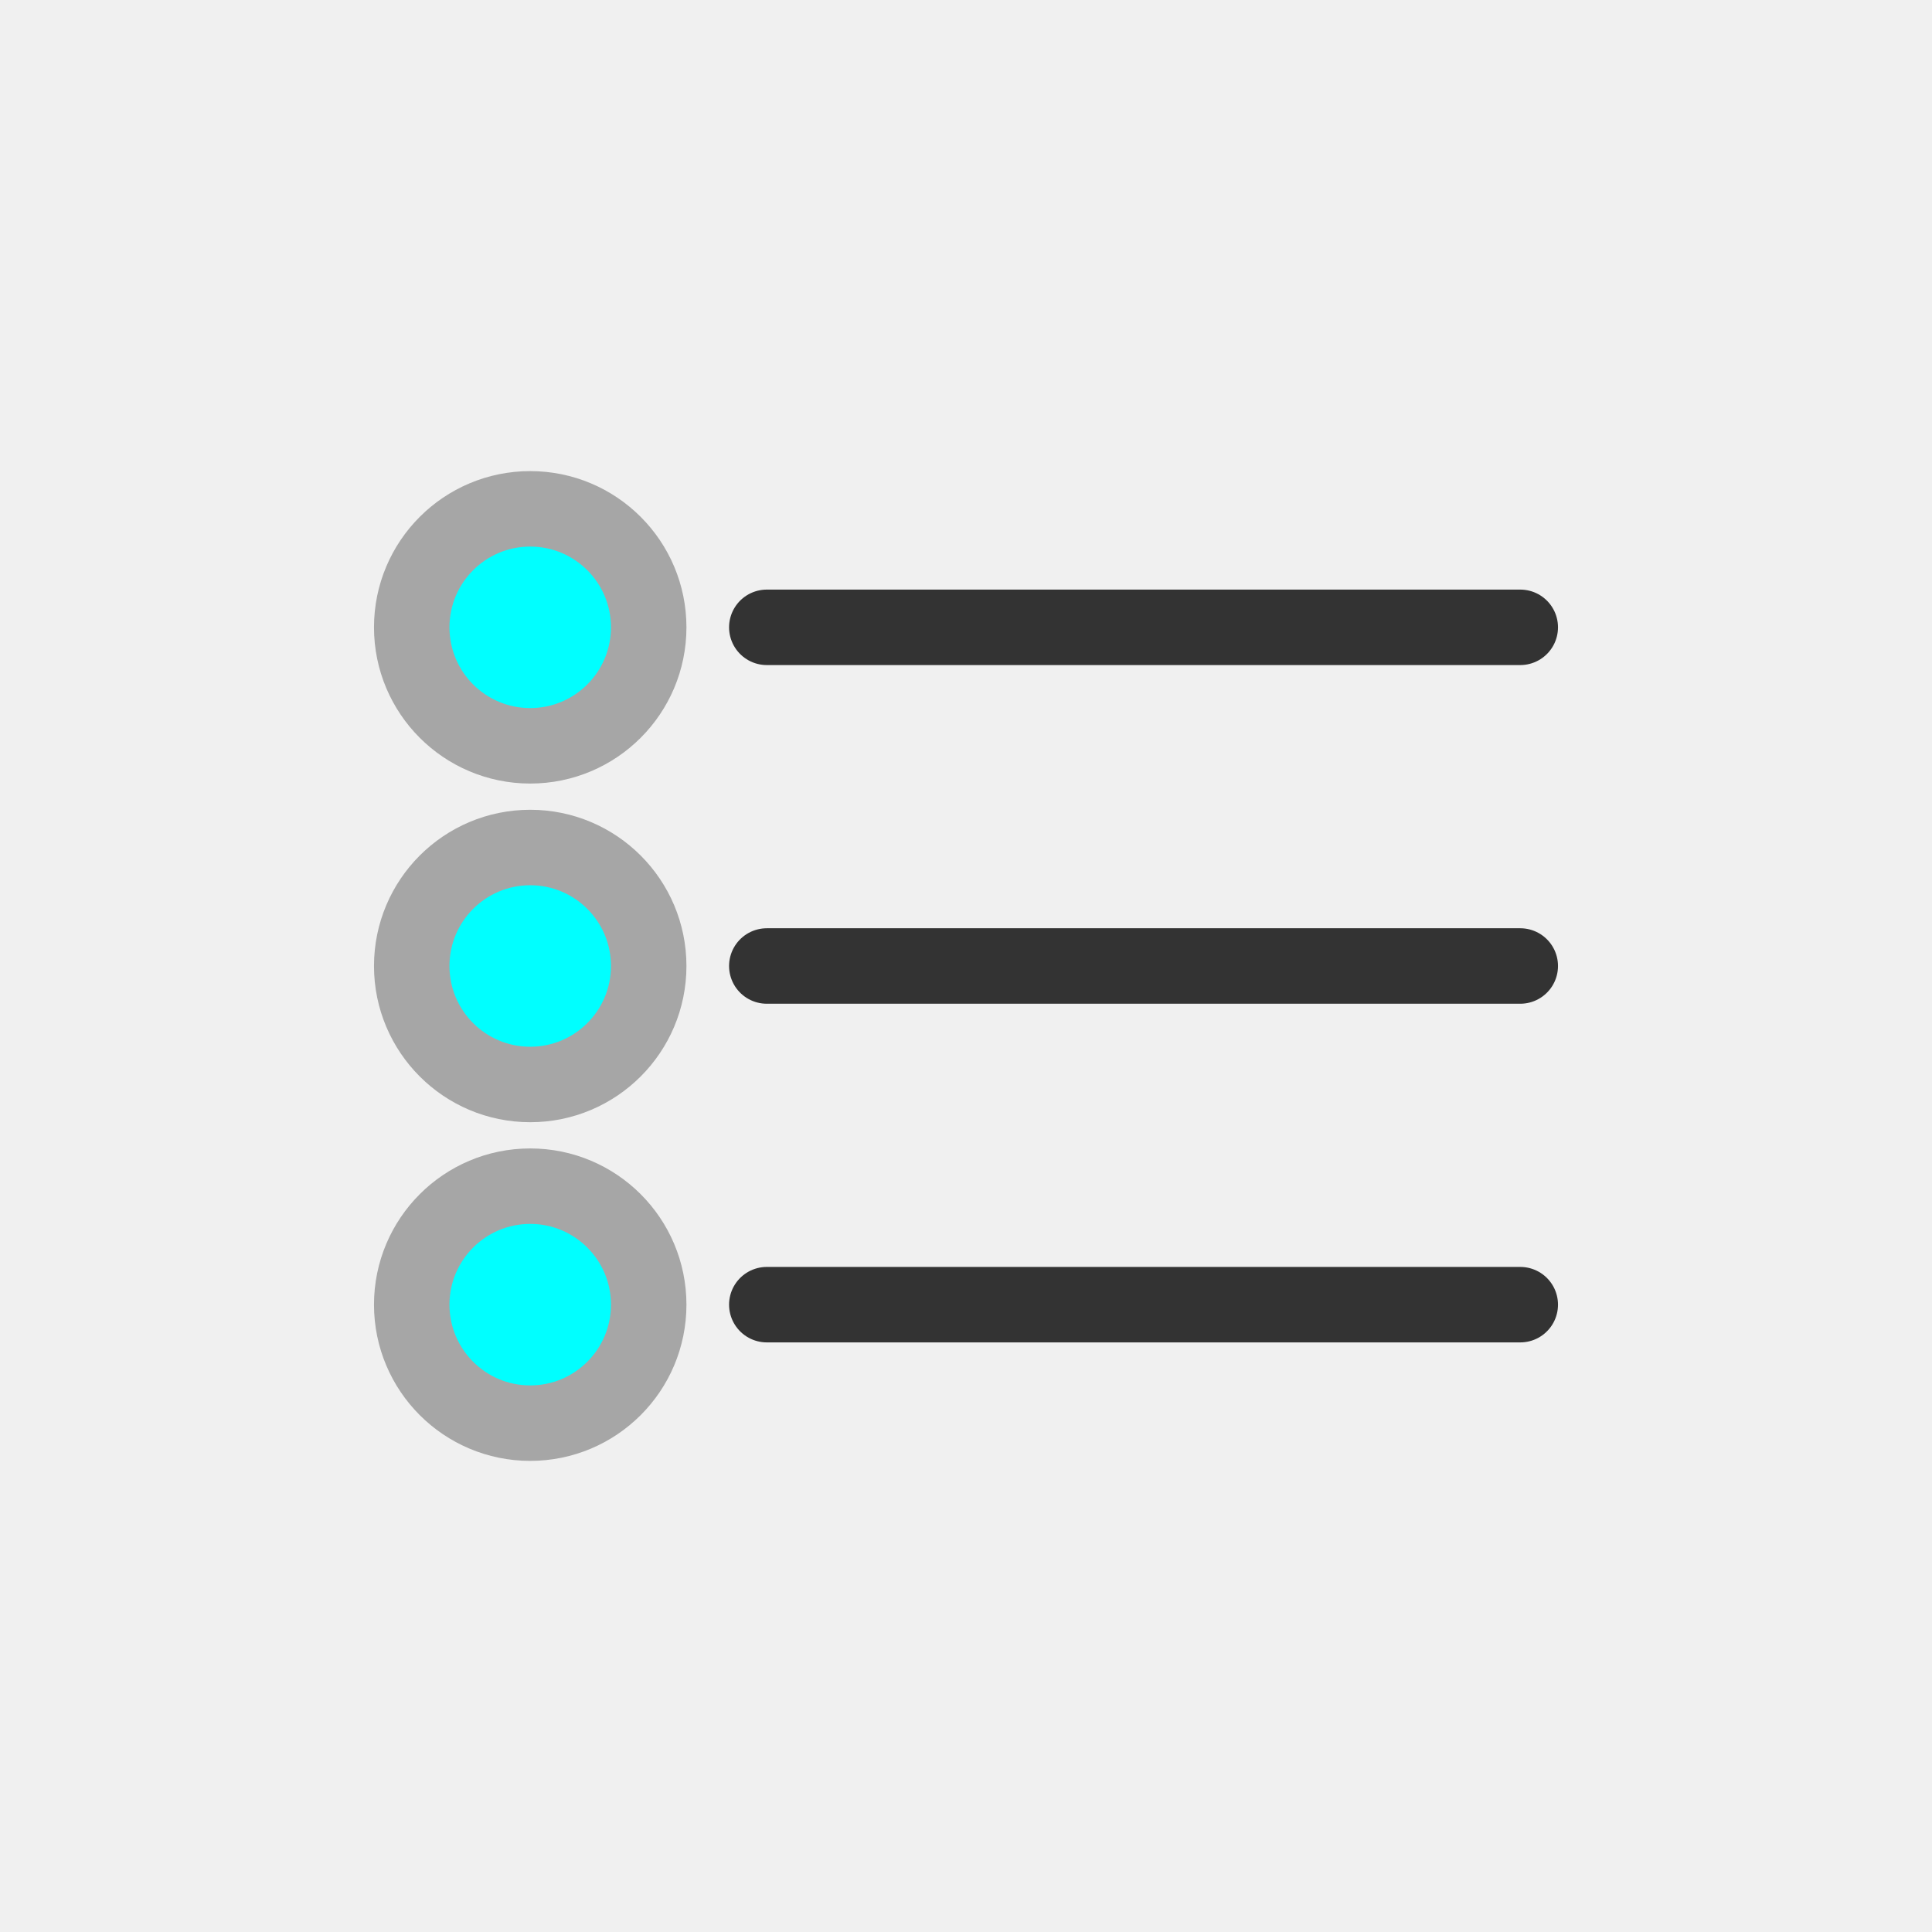
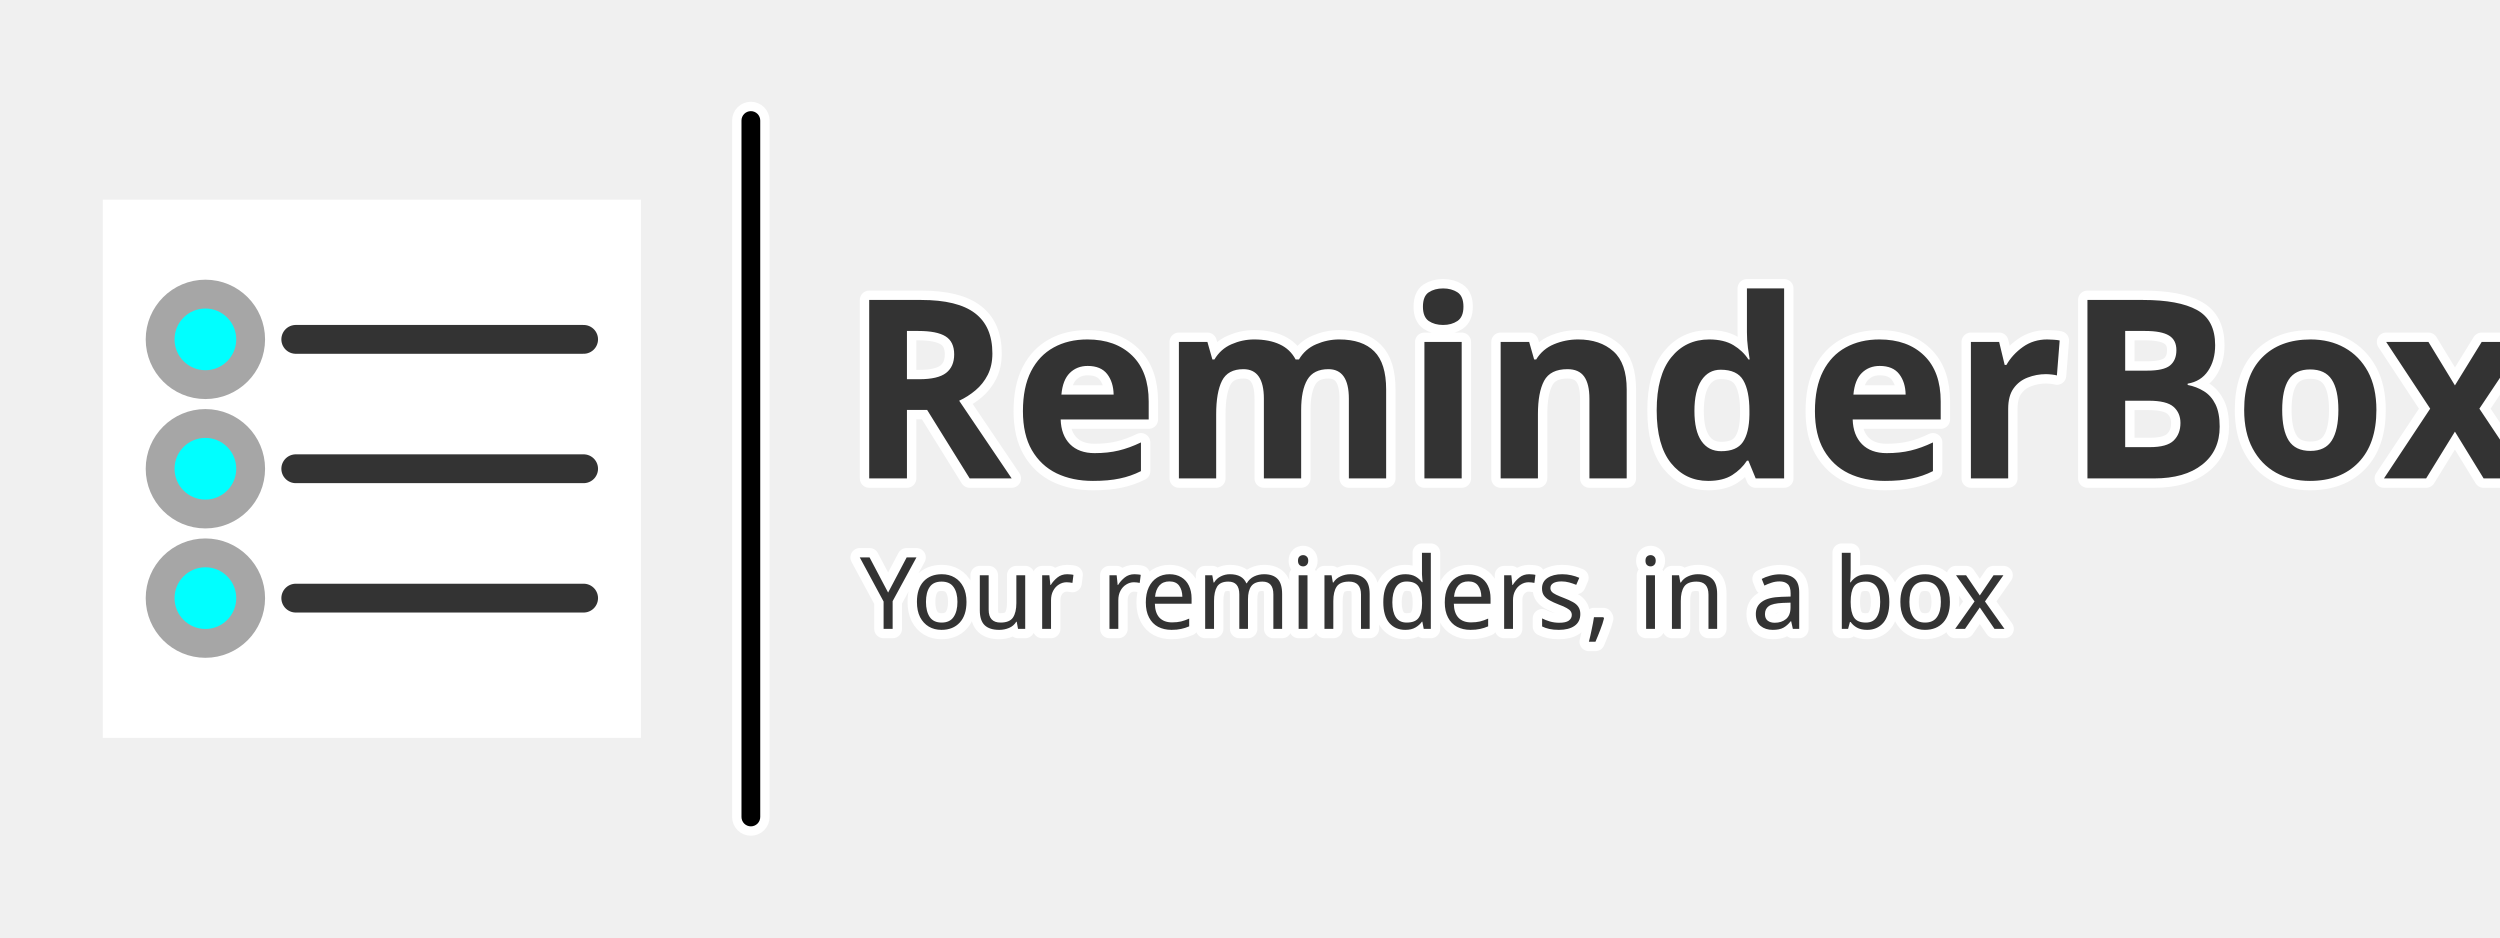
- <svg xmlns="http://www.w3.org/2000/svg" width="512" height="512" viewBox="0 0 135.467 135.467" version="1.1" id="svg1">
+ <svg xmlns="http://www.w3.org/2000/svg" width="1600" height="600" viewBox="0 0 423.333 158.75" version="1.1" id="svg1">
  <defs id="defs1">
+     <rect x="530.74" y="163.783" width="677.937" height="261.223" id="rect2" />
    <filter style="color-interpolation-filters:sRGB" id="filter42" x="-0.284" y="-0.284" width="1.568" height="1.568">
      <feFlood result="flood" in="SourceGraphic" flood-opacity="0.624" flood-color="rgb(0,0,0)" id="feFlood41" />
      <feGaussianBlur result="blur" in="SourceGraphic" stdDeviation="11.01" id="feGaussianBlur41" />
      <feOffset result="offset" in="blur" dx="0" dy="0" id="feOffset41" />
      <feComposite result="comp1" operator="in" in="flood" in2="offset" id="feComposite41" />
      <feComposite result="comp2" operator="over" in="SourceGraphic" in2="comp1" id="feComposite42" />
    </filter>
  </defs>
  <g id="layer1">
-     <g id="g2" transform="matrix(0.7913902,0,0,0.7913902,19.41642,14.12984)" style="stroke-width:6.687;stroke-dasharray:none">
-       <path style="fill:none;stroke:#333333;stroke-width:6.687;stroke-linecap:round;stroke-linejoin:round;stroke-miterlimit:4.6;stroke-dasharray:none;stroke-opacity:1" d="M 43.405,37.727 H 110.161" id="path1" />
-       <circle style="fill:#00ffff;stroke:#a6a6a6;stroke-width:6.687;stroke-linecap:round;stroke-linejoin:round;stroke-miterlimit:4.6;stroke-dasharray:none;stroke-opacity:1" id="path2" cx="22.443" cy="37.727" r="10.498" />
-       <path style="fill:none;stroke:#333333;stroke-width:6.687;stroke-linecap:round;stroke-linejoin:round;stroke-miterlimit:4.6;stroke-dasharray:none;stroke-opacity:1" d="M 43.405,67.733 H 110.161" id="path1-2" />
-       <circle style="fill:#00ffff;stroke:#a6a6a6;stroke-width:6.687;stroke-linecap:round;stroke-linejoin:round;stroke-miterlimit:4.6;stroke-dasharray:none;stroke-opacity:1" id="path2-2" cx="22.443" cy="67.733" r="10.498" />
-       <path style="fill:none;stroke:#333333;stroke-width:6.687;stroke-linecap:round;stroke-linejoin:round;stroke-miterlimit:4.6;stroke-dasharray:none;stroke-opacity:1" d="M 43.405,97.739 H 110.161" id="path1-2-7" />
-       <circle style="fill:#00ffff;stroke:#a6a6a6;stroke-width:6.687;stroke-linecap:round;stroke-linejoin:round;stroke-miterlimit:4.6;stroke-dasharray:none;stroke-opacity:1" id="path2-2-8" cx="22.443" cy="97.739" r="10.498" />
+     <g id="g4" transform="translate(-5.051207,-21.28125)">
+       <g id="g1" transform="matrix(0.6727116,0,0,0.6727116,22.45602,55.09109)">
+         <rect style="fill:#ffffff;stroke-width:3.704;stroke-linecap:round;stroke-linejoin:round;stroke-miterlimit:4.6;stroke-dasharray:none" id="rect1" width="135.467" height="135.467" x="0" y="0" />
+         <g id="g2" transform="matrix(1.085335,0,0,1.085335,1.470135,-5.780037)" style="stroke-width:6.687;stroke-dasharray:none">
+           <path style="fill:none;stroke:#333333;stroke-width:6.687;stroke-linecap:round;stroke-linejoin:round;stroke-miterlimit:4.6;stroke-dasharray:none;stroke-opacity:1" d="M 43.405,37.727 H 110.161" id="path1" />
+           <circle style="fill:#00ffff;stroke:#a6a6a6;stroke-width:6.687;stroke-linecap:round;stroke-linejoin:round;stroke-miterlimit:4.6;stroke-dasharray:none;stroke-opacity:1" id="path2" cx="22.443" cy="37.727" r="10.498" />
+           <path style="fill:none;stroke:#333333;stroke-width:6.687;stroke-linecap:round;stroke-linejoin:round;stroke-miterlimit:4.6;stroke-dasharray:none;stroke-opacity:1" d="M 43.405,67.733 H 110.161" id="path1-2" />
+           <circle style="fill:#00ffff;stroke:#a6a6a6;stroke-width:6.687;stroke-linecap:round;stroke-linejoin:round;stroke-miterlimit:4.6;stroke-dasharray:none;stroke-opacity:1" id="path2-2" cx="22.443" cy="67.733" r="10.498" />
+           <path style="fill:none;stroke:#333333;stroke-width:6.687;stroke-linecap:round;stroke-linejoin:round;stroke-miterlimit:4.6;stroke-dasharray:none;stroke-opacity:1" d="M 43.405,97.739 H 110.161" id="path1-2-7" />
+           <circle style="fill:#00ffff;stroke:#a6a6a6;stroke-width:6.687;stroke-linecap:round;stroke-linejoin:round;stroke-miterlimit:4.6;stroke-dasharray:none;stroke-opacity:1" id="path2-2-8" cx="22.443" cy="97.739" r="10.498" />
+         </g>
+       </g>
+       <g id="path3" style="opacity:1;stroke:#ffffff;stroke-width:3.175;stroke-dasharray:none;stroke-opacity:1;paint-order:stroke markers fill">
+         <path style="baseline-shift:baseline;display:inline;overflow:visible;fill:#333333;stroke:#ffffff;stroke-width:3.175;stroke-linecap:round;stroke-linejoin:round;stroke-miterlimit:4.6;stroke-dasharray:none;stroke-opacity:1;paint-order:stroke markers fill;enable-background:accumulate;stop-color:#000000;stop-opacity:1" d="M 132.197,41.689 V 159.624" id="path5" />
+         <path style="baseline-shift:baseline;display:inline;overflow:visible;stroke:#ffffff;stroke-width:3.175;stroke-linecap:round;stroke-linejoin:round;stroke-miterlimit:4.6;stroke-dasharray:none;stroke-opacity:1;paint-order:stroke markers fill;enable-background:accumulate;stop-color:#000000;stop-opacity:1" d="m 132.197,40.102 a 1.587,1.587 0 0 0 -1.588,1.588 V 159.623 a 1.587,1.587 0 0 0 1.588,1.588 1.587,1.587 0 0 0 1.588,-1.588 V 41.689 a 1.587,1.587 0 0 0 -1.588,-1.588 z" id="path6" />
+       </g>
+       <g id="g3" transform="translate(0.7278219,4.574502)">
+         <text xml:space="preserve" style="font-size:42.333px;writing-mode:lr-tb;direction:ltr;fill:#333333;fill-opacity:1;stroke:#ffffff;stroke-width:3.175;stroke-linecap:round;stroke-linejoin:round;stroke-miterlimit:4.6;stroke-dasharray:none;stroke-opacity:1;paint-order:stroke markers fill" x="147.694" y="97.719" id="text2">
+           <tspan id="tspan2" style="font-style:normal;font-variant:normal;font-weight:bold;font-stretch:normal;font-size:42.333px;font-family:'Adwaita Sans';-inkscape-font-specification:'Adwaita Sans Bold';fill:#333333;fill-opacity:1;stroke:#ffffff;stroke-width:3.175;stroke-dasharray:none;stroke-opacity:1;paint-order:stroke markers fill" x="147.694" y="97.719">ReminderBox</tspan>
+         </text>
+         <text xml:space="preserve" style="font-style:normal;font-variant:normal;font-weight:bold;font-stretch:normal;font-size:16.933px;font-family:'Adwaita Sans';-inkscape-font-specification:'Adwaita Sans Bold';writing-mode:lr-tb;direction:ltr;fill:#333333;fill-opacity:1;stroke:#ffffff;stroke-width:3.175;stroke-linecap:round;stroke-linejoin:round;stroke-miterlimit:4.6;stroke-dasharray:none;stroke-opacity:1;paint-order:stroke markers fill" x="149.914" y="123.189" id="text3">
+           <tspan id="tspan3" style="font-style:normal;font-variant:normal;font-weight:normal;font-stretch:normal;font-size:16.933px;font-family:'Adwaita Sans';-inkscape-font-specification:'Adwaita Sans';fill:#333333;fill-opacity:1;stroke:#ffffff;stroke-width:3.175;stroke-dasharray:none;stroke-opacity:1;paint-order:stroke markers fill" x="149.914" y="123.189">Your reminders, in a box</tspan>
+         </text>
+       </g>
    </g>
  </g>
</svg>
